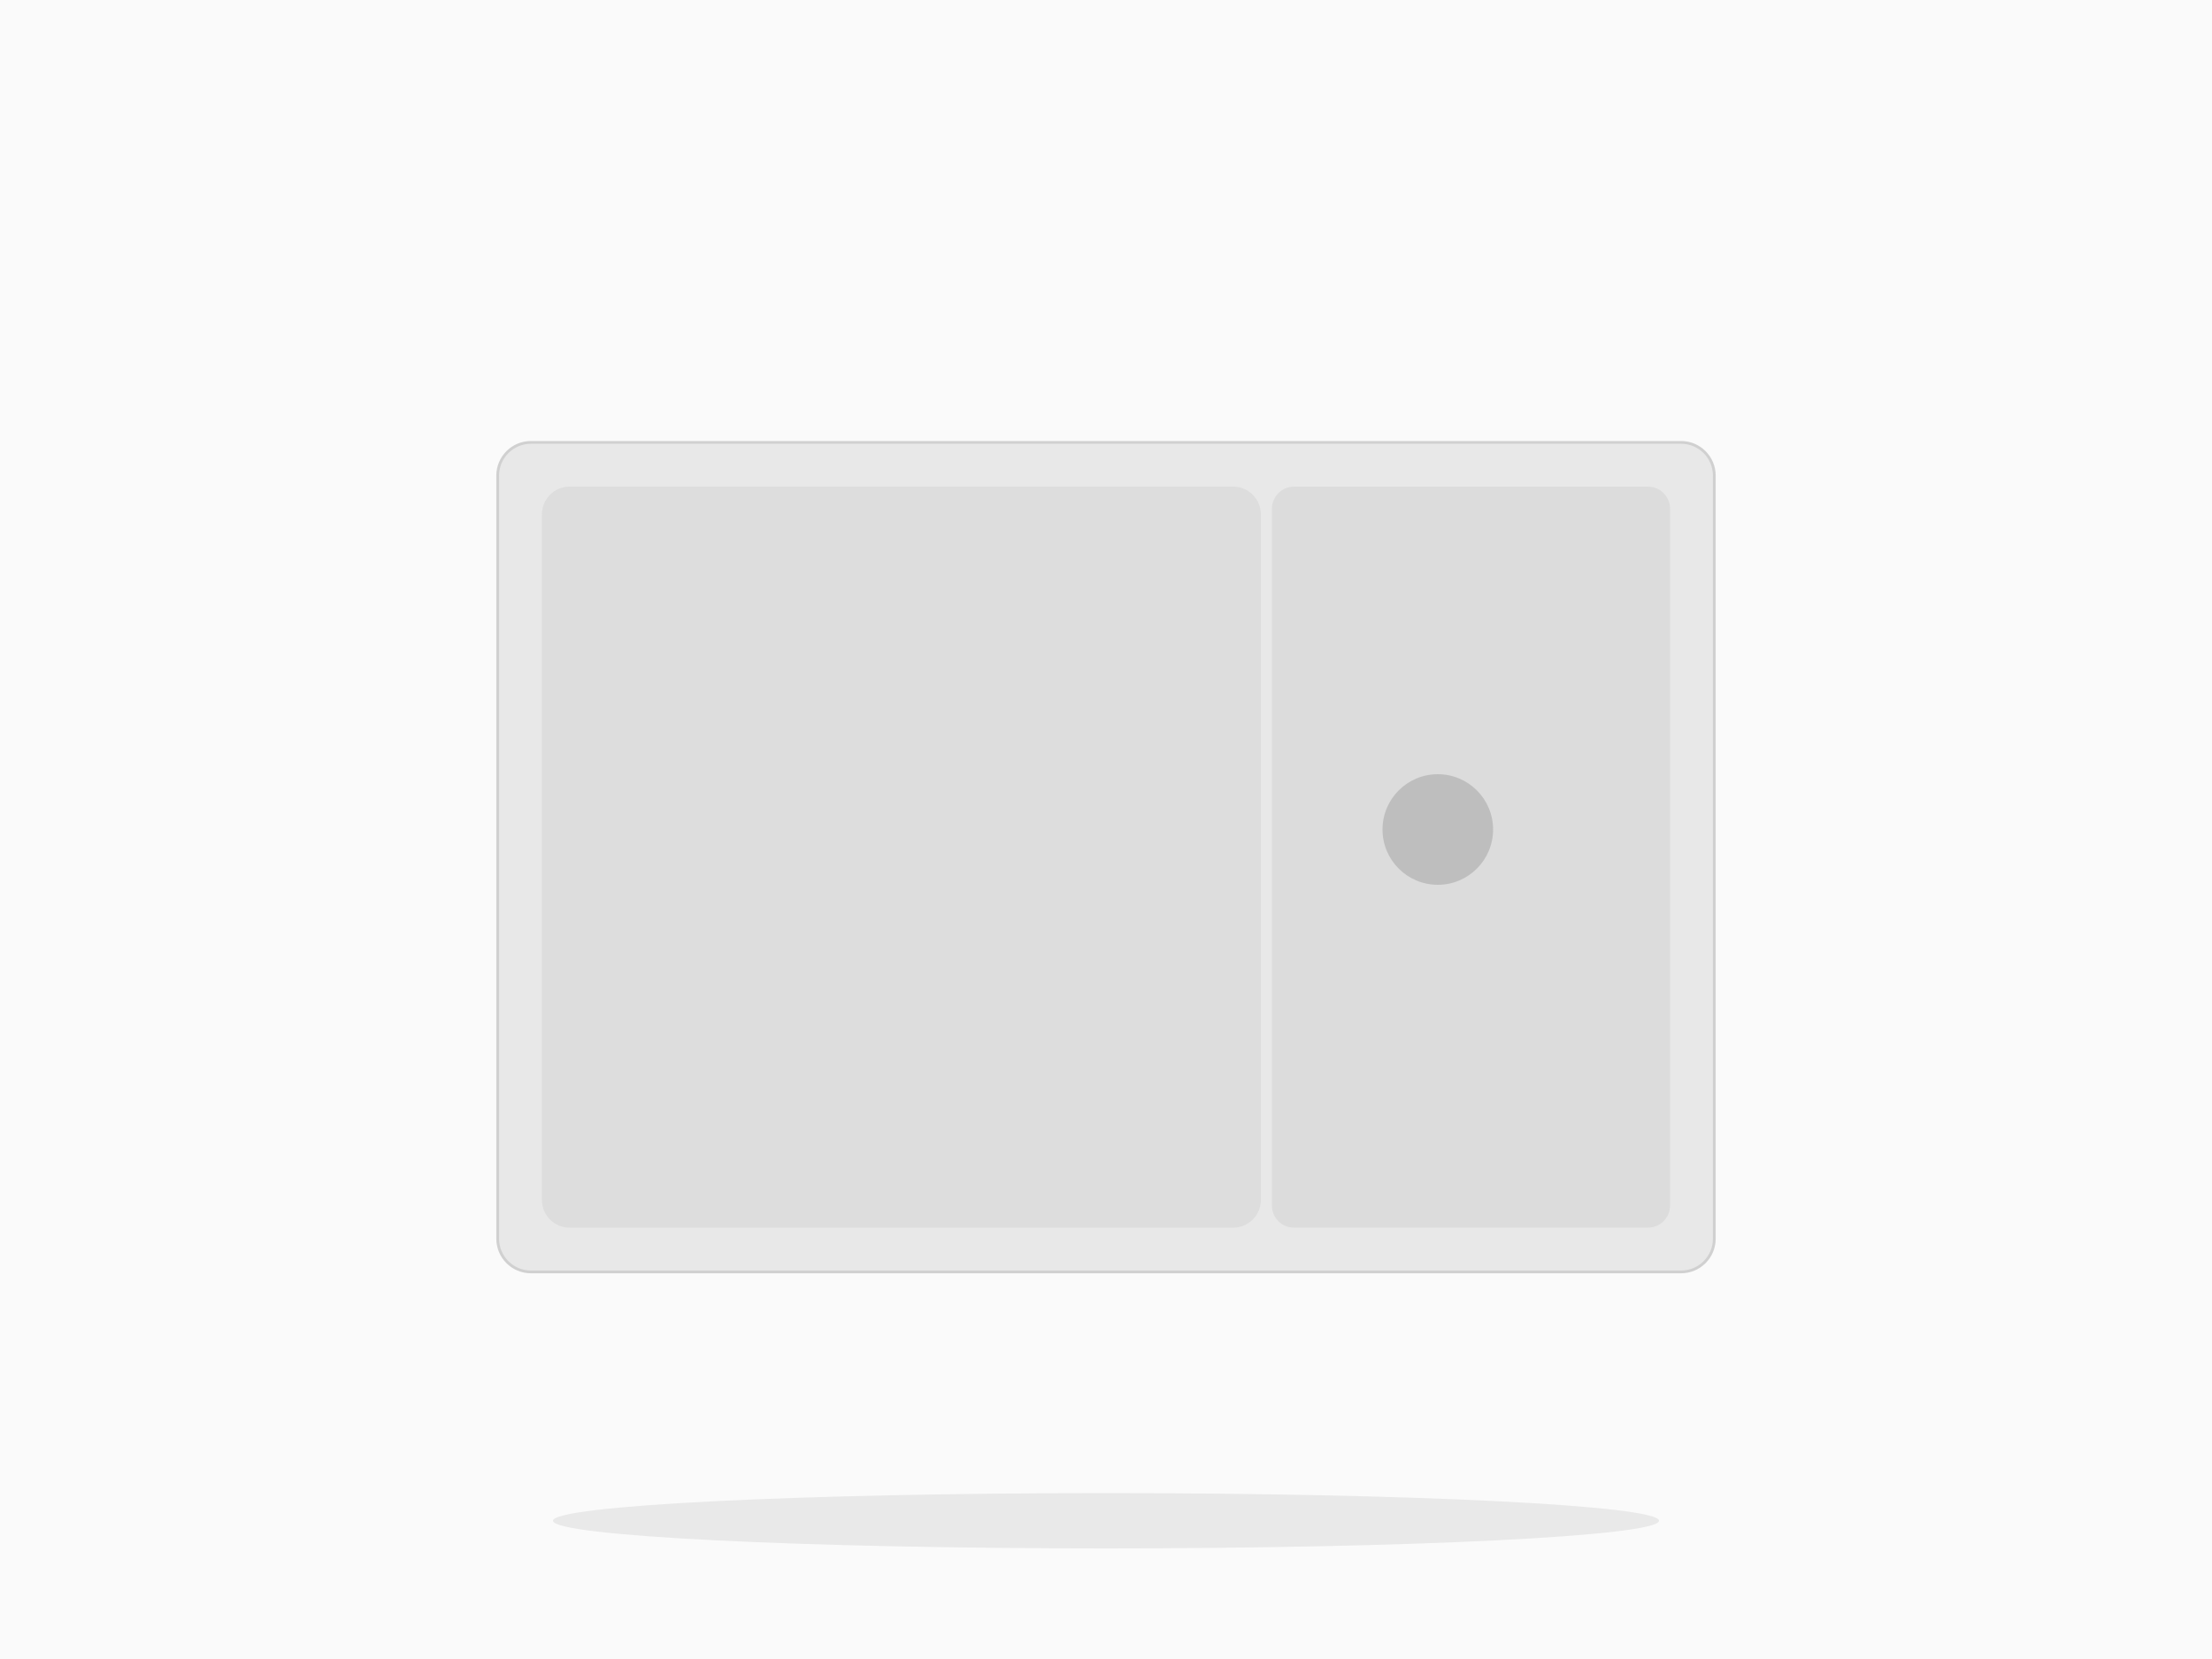
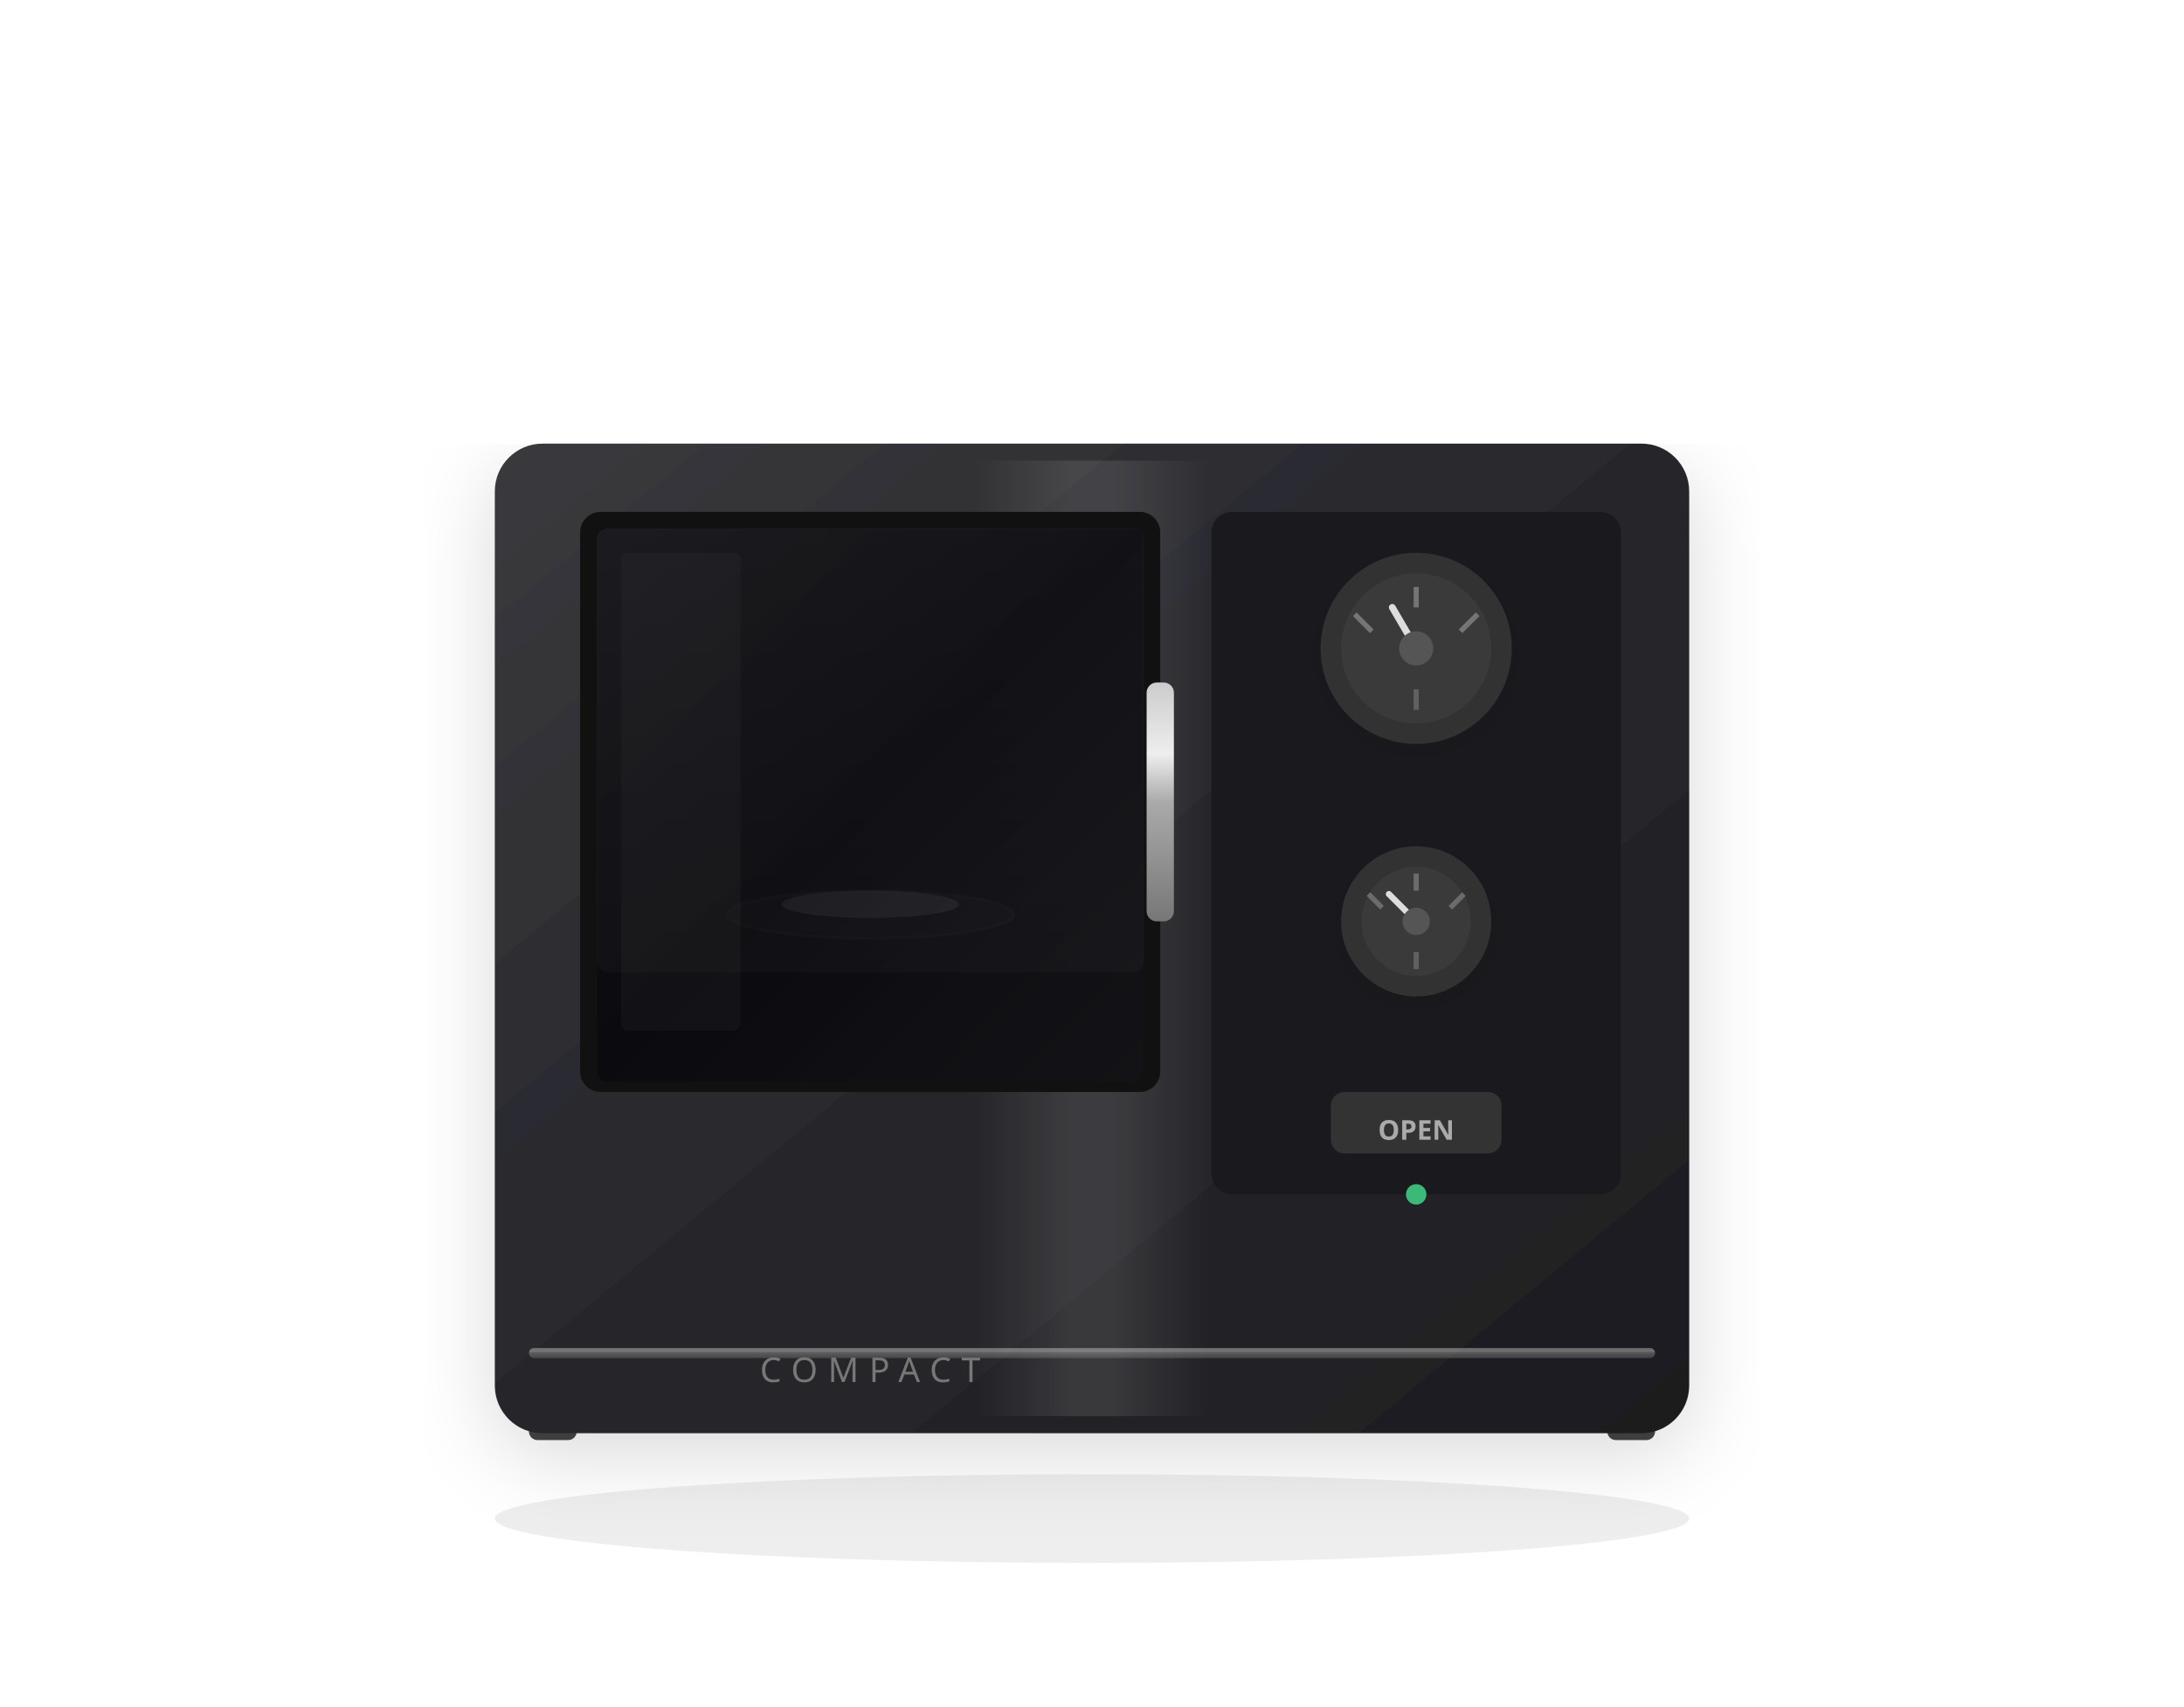
- <svg xmlns="http://www.w3.org/2000/svg" viewBox="0 0 400 300" width="400" height="300">
-   <rect width="400" height="300" fill="#FAFAFA" />
-   <ellipse cx="200" cy="275" rx="100" ry="5" fill="rgba(0,0,0,0.07)" />
-   <rect x="90" y="80" width="220" height="150" rx="6" fill="#E8E8E8" stroke="#D0D0D0" stroke-width="0.5" />
-   <rect x="98" y="88" width="130" height="134" rx="5" fill="#C8C8C8" opacity="0.35" />
-   <rect x="230" y="88" width="72" height="134" rx="4" fill="#B8B8B8" opacity="0.25" />
-   <circle cx="260" cy="150" r="10" fill="#888" opacity="0.35" />
+ <svg xmlns="http://www.w3.org/2000/svg" viewBox="0 0 640 500" width="640" height="500">
+   <defs>
+     <linearGradient id="bodyGrad" x1="0" y1="0" x2="1" y2="1">
+       <stop offset="0%" stop-color="#3a3a3e" />
+       <stop offset="40%" stop-color="#2a2a2e" />
+       <stop offset="80%" stop-color="#222226" />
+       <stop offset="100%" stop-color="#1a1a1e" />
+     </linearGradient>
+     <linearGradient id="doorGlass" x1="0" y1="0" x2="1" y2="1">
+       <stop offset="0%" stop-color="rgba(15,15,20,0.7)" />
+       <stop offset="50%" stop-color="rgba(10,10,15,0.82)" />
+       <stop offset="100%" stop-color="rgba(20,20,25,0.75)" />
+     </linearGradient>
+     <linearGradient id="interior" x1="0" y1="0" x2="0" y2="1">
+       <stop offset="0%" stop-color="#3a3a3a" />
+       <stop offset="100%" stop-color="#2a2a2a" />
+     </linearGradient>
+     <linearGradient id="chrome" x1="0" y1="0" x2="0" y2="1">
+       <stop offset="0%" stop-color="#ccc" />
+       <stop offset="30%" stop-color="#eee" />
+       <stop offset="50%" stop-color="#aaa" />
+       <stop offset="100%" stop-color="#777" />
+     </linearGradient>
+     <linearGradient id="sheen" x1="0" y1="0" x2="1" y2="0">
+       <stop offset="0%" stop-color="rgba(255,255,255,0)" />
+       <stop offset="40%" stop-color="rgba(255,255,255,0)" />
+       <stop offset="48%" stop-color="rgba(255,255,255,0.1)" />
+       <stop offset="52%" stop-color="rgba(255,255,255,0.1)" />
+       <stop offset="60%" stop-color="rgba(255,255,255,0)" />
+       <stop offset="100%" stop-color="rgba(255,255,255,0)" />
+       <animateTransform attributeName="gradientTransform" type="translate" from="-1 0" to="1 0" dur="5s" repeatCount="indefinite" />
+     </linearGradient>
+     <filter id="drop" x="-6%" y="-2%" width="112%" height="114%">
+       <feDropShadow dx="0" dy="6" stdDeviation="12" flood-color="#000" flood-opacity="0.15" />
+     </filter>
+     <filter id="soft" x="-8%" y="-4%" width="116%" height="116%">
+       <feDropShadow dx="0" dy="2" stdDeviation="3" flood-color="#000" flood-opacity="0.08" />
+     </filter>
+   </defs>
+   <ellipse cx="320" cy="445" rx="175" ry="13" fill="rgba(0,0,0,0.07)" />
+   <rect x="155" y="415" width="14" height="7" rx="2.5" fill="#444" />
+   <rect x="471" y="415" width="14" height="7" rx="2.5" fill="#444" />
+   <rect x="145" y="130" width="350" height="290" rx="14" fill="url(#bodyGrad)" filter="url(#drop)" />
+   <rect x="150" y="135" width="340" height="280" rx="10" fill="url(#sheen)" pointer-events="none" />
+   <rect x="155" y="395" width="330" height="3" rx="1.5" fill="url(#chrome)" opacity="0.4" />
+   <rect x="170" y="150" width="170" height="170" rx="6" fill="#111" />
+   <rect x="175" y="155" width="160" height="130" rx="3" fill="url(#interior)" />
+   <ellipse cx="255" cy="268" rx="42" ry="7" fill="rgba(255,255,255,0.06)" stroke="rgba(255,255,255,0.08)" stroke-width="0.8">
+     <animateTransform attributeName="transform" type="rotate" from="0 255 268" to="360 255 268" dur="10s" repeatCount="indefinite" />
+   </ellipse>
+   <g>
+     <animateTransform attributeName="transform" type="rotate" from="0 255 268" to="360 255 268" dur="10s" repeatCount="indefinite" />
+     <ellipse cx="255" cy="265" rx="26" ry="4" fill="#ddd" opacity="0.4" />
+   </g>
+   <rect x="175" y="155" width="160" height="162" rx="3" fill="url(#doorGlass)" />
+   <rect x="182" y="162" width="35" height="140" rx="2" fill="rgba(255,255,255,0.03)" />
+   <rect x="336" y="200" width="8" height="70" rx="3" fill="url(#chrome)" />
+   <rect x="355" y="150" width="120" height="200" rx="6" fill="#1a1a1e" />
+   <circle cx="415" cy="190" r="28" fill="#333" filter="url(#soft)" />
+   <circle cx="415" cy="190" r="22" fill="#3a3a3a" />
+   <line x1="415" y1="172" x2="415" y2="178" stroke="rgba(255,255,255,0.3)" stroke-width="1.5" />
+   <line x1="433" y1="180" x2="428" y2="185" stroke="rgba(255,255,255,0.3)" stroke-width="1.5" />
+   <line x1="397" y1="180" x2="402" y2="185" stroke="rgba(255,255,255,0.3)" stroke-width="1.5" />
+   <line x1="415" y1="208" x2="415" y2="202" stroke="rgba(255,255,255,0.2)" stroke-width="1.5" />
+   <line x1="415" y1="190" x2="408" y2="178" stroke="#ddd" stroke-width="2" stroke-linecap="round" />
+   <circle cx="415" cy="190" r="5" fill="#555" />
+   <circle cx="415" cy="270" r="22" fill="#333" filter="url(#soft)" />
+   <circle cx="415" cy="270" r="16" fill="#3a3a3a" />
+   <line x1="415" y1="256" x2="415" y2="261" stroke="rgba(255,255,255,0.25)" stroke-width="1.5" />
+   <line x1="429" y1="262" x2="425" y2="266" stroke="rgba(255,255,255,0.25)" stroke-width="1.5" />
+   <line x1="401" y1="262" x2="405" y2="266" stroke="rgba(255,255,255,0.25)" stroke-width="1.5" />
+   <line x1="415" y1="284" x2="415" y2="279" stroke="rgba(255,255,255,0.2)" stroke-width="1.5" />
+   <line x1="415" y1="270" x2="407" y2="262" stroke="#ddd" stroke-width="1.8" stroke-linecap="round" />
+   <circle cx="415" cy="270" r="4" fill="#555" />
+   <rect x="390" y="320" width="50" height="18" rx="4" fill="#333" />
+   <text x="415" y="334" text-anchor="middle" font-family="system-ui, sans-serif" font-size="8" font-weight="600" fill="#aaa">OPEN</text>
+   <circle cx="415" cy="350" r="3" fill="#3cb878">
+     <animate attributeName="opacity" values="0.2;1;0.2" dur="2.2s" repeatCount="indefinite" />
+   </circle>
+   <text x="255" y="405" text-anchor="middle" font-family="system-ui, sans-serif" font-size="10" font-weight="500" letter-spacing="3" fill="#777">COMPACT</text>
</svg>
